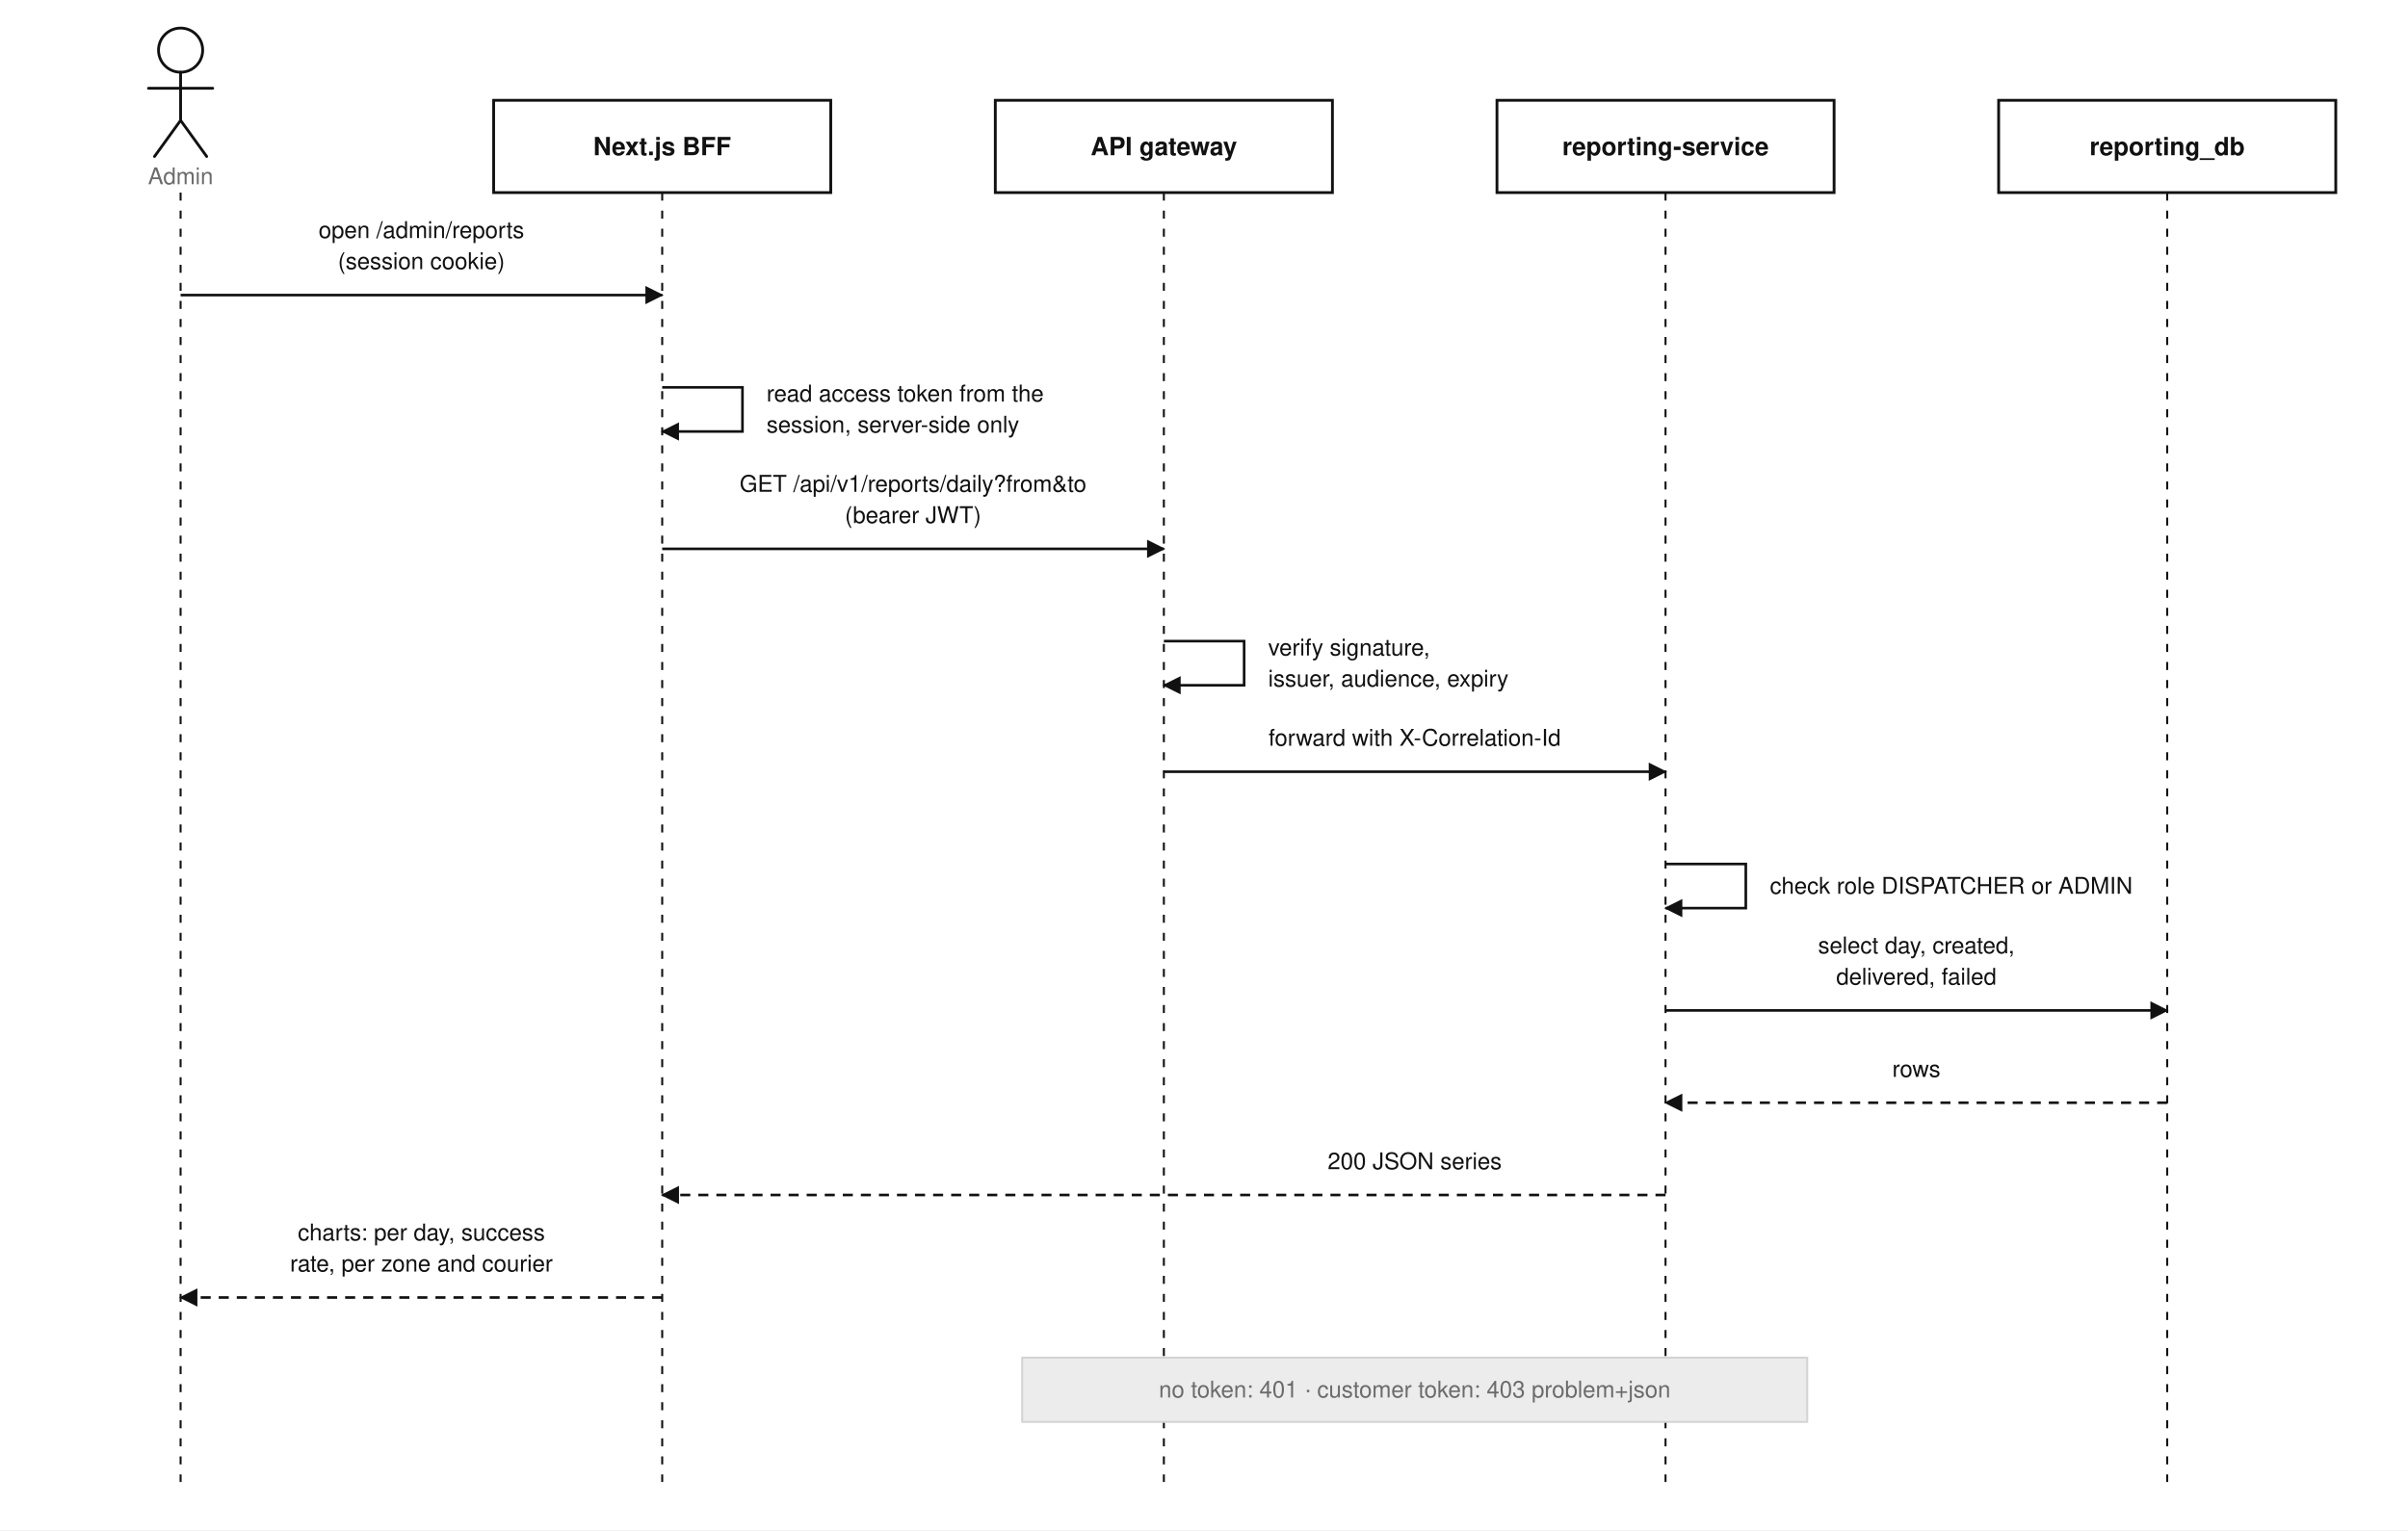
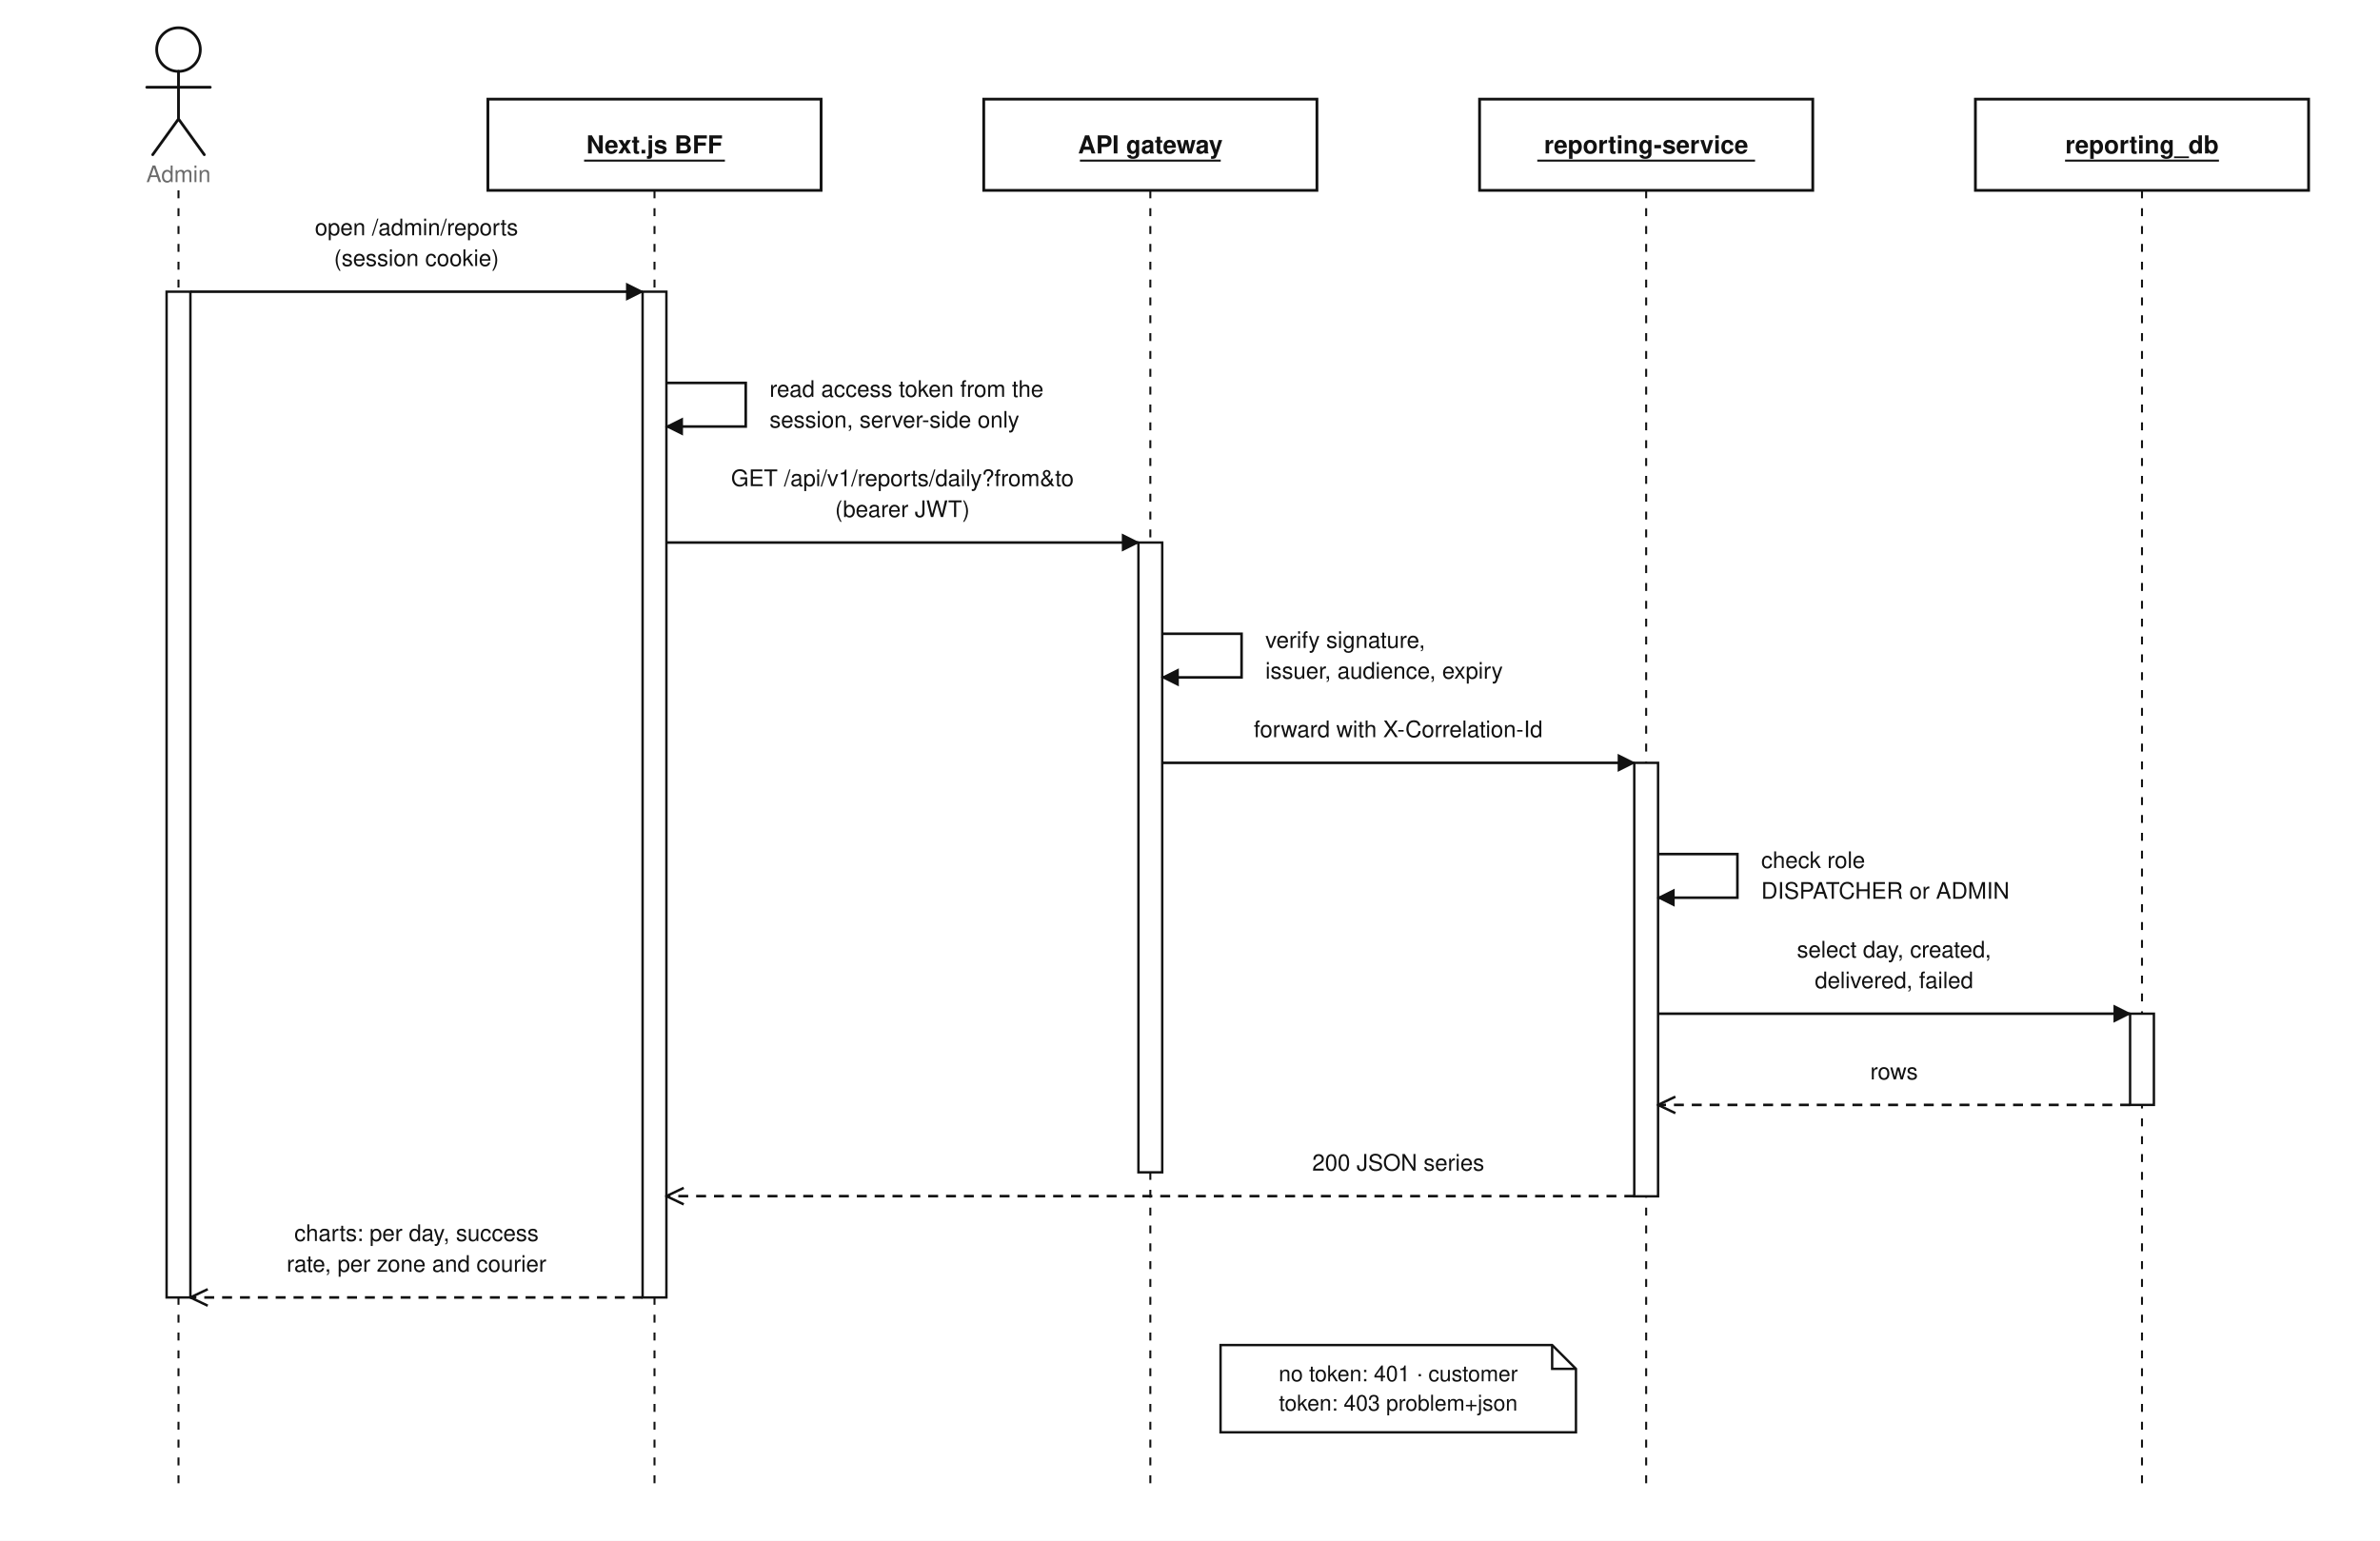
- <svg xmlns="http://www.w3.org/2000/svg" viewBox="0 0 1200 762.775" width="1200" height="762.775" role="img" aria-label="Sequence: an admin opens the reports dashboard">
+ <svg xmlns="http://www.w3.org/2000/svg" viewBox="0 0 1200 777" width="1200" height="777" role="img" aria-label="Sequence: an admin opens the reports dashboard">
  <defs>
    <marker id="a" viewBox="0 0 10 10" refX="9.2" refY="5" markerWidth="7" markerHeight="7" orient="auto-start-reverse">
      <path d="M0 0 L10 5 L0 10 z" fill="#111111" />
    </marker>
    <marker id="o" viewBox="0 0 10 10" refX="9.2" refY="5" markerWidth="8" markerHeight="8" orient="auto-start-reverse">
      <path d="M0.5 0.5 L9.5 5 L0.5 9.5 z" fill="#ffffff" stroke="#111111" stroke-width="1.2" />
    </marker>
    <marker id="v" viewBox="0 0 10 10" refX="9.4" refY="5" markerWidth="8" markerHeight="8" orient="auto-start-reverse">
      <path d="M1 1 L9.4 5 L1 9" fill="none" stroke="#111111" stroke-width="1.2" />
    </marker>
    <marker id="one" viewBox="0 0 16 16" refX="16" refY="8" markerWidth="16" markerHeight="16" markerUnits="userSpaceOnUse" orient="auto-start-reverse">
      <path d="M8 2 V14 M12 2 V14" fill="none" stroke="#111111" stroke-width="1.3" />
    </marker>
    <marker id="many" viewBox="0 0 16 16" refX="16" refY="8" markerWidth="16" markerHeight="16" markerUnits="userSpaceOnUse" orient="auto-start-reverse">
      <path d="M8 8 L16 1 M8 8 L16 8 M8 8 L16 15" fill="none" stroke="#111111" stroke-width="1.3" />
      <circle cx="4" cy="8" r="3" fill="#ffffff" stroke="#111111" stroke-width="1.3" />
    </marker>
+     <marker id="zeroone" viewBox="0 0 16 16" refX="16" refY="8" markerWidth="16" markerHeight="16" markerUnits="userSpaceOnUse" orient="auto-start-reverse">
+       <path d="M12 2 V14" fill="none" stroke="#111111" stroke-width="1.3" />
+       <circle cx="5" cy="8" r="3" fill="#ffffff" stroke="#111111" stroke-width="1.3" />
+     </marker>
+     <marker id="od" viewBox="0 0 22 12" refX="21.5" refY="6" markerWidth="22" markerHeight="12" markerUnits="userSpaceOnUse" orient="auto-start-reverse">
+       <path d="M0.5 6 L11 0.7 L21.5 6 L11 11.3 z" fill="#ffffff" stroke="#111111" stroke-width="1.2" />
+     </marker>
+     <marker id="fd" viewBox="0 0 22 12" refX="21.5" refY="6" markerWidth="22" markerHeight="12" markerUnits="userSpaceOnUse" orient="auto-start-reverse">
+       <path d="M0.5 6 L11 0.7 L21.5 6 L11 11.3 z" fill="#111111" stroke="#111111" stroke-width="1.2" />
+     </marker>
  </defs>
-   <rect width="1200" height="762.775" fill="#ffffff" />
-   <line x1="90" y1="96" x2="90" y2="738.775" stroke="#111111" stroke-width="1" stroke-dasharray="4 5" />
-   <line x1="330" y1="96" x2="330" y2="738.775" stroke="#111111" stroke-width="1" stroke-dasharray="4 5" />
-   <line x1="580" y1="96" x2="580" y2="738.775" stroke="#111111" stroke-width="1" stroke-dasharray="4 5" />
-   <line x1="830" y1="96" x2="830" y2="738.775" stroke="#111111" stroke-width="1" stroke-dasharray="4 5" />
-   <line x1="1080" y1="96" x2="1080" y2="738.775" stroke="#111111" stroke-width="1" stroke-dasharray="4 5" />
+   <rect width="1200" height="777" fill="#ffffff" />
+   <line x1="90" y1="96" x2="90" y2="752.3" stroke="#111111" stroke-width="1" stroke-dasharray="4 5" />
+   <line x1="330" y1="96" x2="330" y2="752.3" stroke="#111111" stroke-width="1" stroke-dasharray="4 5" />
+   <line x1="580" y1="96" x2="580" y2="752.3" stroke="#111111" stroke-width="1" stroke-dasharray="4 5" />
+   <line x1="830" y1="96" x2="830" y2="752.3" stroke="#111111" stroke-width="1" stroke-dasharray="4 5" />
+   <line x1="1080" y1="96" x2="1080" y2="752.3" stroke="#111111" stroke-width="1" stroke-dasharray="4 5" />
+   <rect x="84" y="147.1" width="12" height="507.2" fill="#ffffff" stroke="#111111" stroke-width="1.2" />
+   <rect x="324" y="147.1" width="12" height="507.2" fill="#ffffff" stroke="#111111" stroke-width="1.2" />
+   <rect x="574" y="273.6" width="12" height="317.6" fill="#ffffff" stroke="#111111" stroke-width="1.2" />
+   <rect x="824" y="384.7" width="12" height="218.6" fill="#ffffff" stroke="#111111" stroke-width="1.2" />
+   <rect x="1074" y="511.2" width="12" height="46.0" fill="#ffffff" stroke="#111111" stroke-width="1.2" />
+   <path d="M96.0 147.1 L324.0 147.1" fill="none" stroke="#111111" stroke-width="1.3" marker-end="url(#a)" />
+   <path d="M336.0 193.1 L376.0 193.1 L376.0 215.1 L336.0 215.1" fill="none" stroke="#111111" stroke-width="1.3" marker-end="url(#a)" />
+   <path d="M336.0 273.6 L574.0 273.6" fill="none" stroke="#111111" stroke-width="1.3" marker-end="url(#a)" />
+   <path d="M586.0 319.6 L626.0 319.6 L626.0 341.6 L586.0 341.6" fill="none" stroke="#111111" stroke-width="1.3" marker-end="url(#a)" />
+   <path d="M586.0 384.7 L824.0 384.7" fill="none" stroke="#111111" stroke-width="1.3" marker-end="url(#a)" />
+   <path d="M836.0 430.7 L876.0 430.7 L876.0 452.7 L836.0 452.7" fill="none" stroke="#111111" stroke-width="1.3" marker-end="url(#a)" />
+   <path d="M836.0 511.2 L1074.0 511.2" fill="none" stroke="#111111" stroke-width="1.3" marker-end="url(#a)" />
+   <path d="M1074.0 557.2 L836.0 557.2" fill="none" stroke="#111111" stroke-width="1.3" stroke-dasharray="5 4" marker-end="url(#v)" />
+   <path d="M824.0 603.2 L336.0 603.2" fill="none" stroke="#111111" stroke-width="1.3" stroke-dasharray="5 4" marker-end="url(#v)" />
+   <path d="M324.0 654.3 L96.0 654.3" fill="none" stroke="#111111" stroke-width="1.3" stroke-dasharray="5 4" marker-end="url(#v)" />
  <circle cx="90" cy="25" r="11" fill="#ffffff" stroke="#111111" stroke-width="1.4" />
  <path d="M90 36 V60 M74 44 H106 M90 60 l-13 18 M90 60 l13 18" fill="none" stroke="#111111" stroke-width="1.4" stroke-linecap="round" />
  <text x="90.0" y="88.0" font-size="11.5" font-weight="400" fill="#6b6b6b" text-anchor="middle" dominant-baseline="middle" font-family="Segoe UI, Helvetica Neue, Helvetica, Arial, sans-serif">Admin</text>
  <rect x="246.0" y="50" width="168" height="46" fill="#ffffff" stroke="#111111" stroke-width="1.4" />
  <text x="330.0" y="73.0" font-size="12.5" font-weight="600" fill="#111111" text-anchor="middle" dominant-baseline="middle" font-family="Segoe UI, Helvetica Neue, Helvetica, Arial, sans-serif">Next.js BFF</text>
+   <line x1="294.5" y1="81.0" x2="365.5" y2="81.0" stroke="#111111" stroke-width="1" />
  <rect x="496.0" y="50" width="168" height="46" fill="#ffffff" stroke="#111111" stroke-width="1.4" />
  <text x="580.0" y="73.0" font-size="12.5" font-weight="600" fill="#111111" text-anchor="middle" dominant-baseline="middle" font-family="Segoe UI, Helvetica Neue, Helvetica, Arial, sans-serif">API gateway</text>
+   <line x1="544.5" y1="81.0" x2="615.5" y2="81.0" stroke="#111111" stroke-width="1" />
  <rect x="746.0" y="50" width="168" height="46" fill="#ffffff" stroke="#111111" stroke-width="1.4" />
  <text x="830.0" y="73.0" font-size="12.5" font-weight="600" fill="#111111" text-anchor="middle" dominant-baseline="middle" font-family="Segoe UI, Helvetica Neue, Helvetica, Arial, sans-serif">reporting-service</text>
+   <line x1="775.1" y1="81.0" x2="884.9" y2="81.0" stroke="#111111" stroke-width="1" />
  <rect x="996.0" y="50" width="168" height="46" fill="#ffffff" stroke="#111111" stroke-width="1.4" />
  <text x="1080.0" y="73.0" font-size="12.5" font-weight="600" fill="#111111" text-anchor="middle" dominant-baseline="middle" font-family="Segoe UI, Helvetica Neue, Helvetica, Arial, sans-serif">reporting_db</text>
-   <path d="M90.0 147.1 L330.0 147.1" fill="none" stroke="#111111" stroke-width="1.3" marker-end="url(#a)" />
+   <line x1="1041.2" y1="81.0" x2="1118.8" y2="81.0" stroke="#111111" stroke-width="1" />
  <rect x="147.2" y="104.0" width="125.6" height="37.0" fill="#ffffff" />
  <text x="210.0" y="114.8" font-size="11.5" font-weight="400" fill="#111111" text-anchor="middle" dominant-baseline="middle" font-family="Segoe UI, Helvetica Neue, Helvetica, Arial, sans-serif">open /admin/reports</text>
  <text x="210.0" y="130.3" font-size="11.5" font-weight="400" fill="#111111" text-anchor="middle" dominant-baseline="middle" font-family="Segoe UI, Helvetica Neue, Helvetica, Arial, sans-serif">(session cookie)</text>
-   <path d="M330.0 193.1 L370.0 193.1 L370.0 215.1 L330.0 215.1" fill="none" stroke="#111111" stroke-width="1.3" marker-end="url(#a)" />
-   <rect x="376.0" y="185.5" width="167.5" height="37.0" fill="#ffffff" />
-   <text x="382.0" y="196.3" font-size="11.5" font-weight="400" fill="#111111" text-anchor="start" dominant-baseline="middle" font-family="Segoe UI, Helvetica Neue, Helvetica, Arial, sans-serif">read access token from the</text>
-   <text x="382.0" y="211.8" font-size="11.5" font-weight="400" fill="#111111" text-anchor="start" dominant-baseline="middle" font-family="Segoe UI, Helvetica Neue, Helvetica, Arial, sans-serif">session, server-side only</text>
-   <path d="M330.0 273.6 L580.0 273.6" fill="none" stroke="#111111" stroke-width="1.3" marker-end="url(#a)" />
+   <rect x="382.0" y="185.5" width="167.5" height="37.0" fill="#ffffff" />
+   <text x="388.0" y="196.3" font-size="11.5" font-weight="400" fill="#111111" text-anchor="start" dominant-baseline="middle" font-family="Segoe UI, Helvetica Neue, Helvetica, Arial, sans-serif">read access token from the</text>
+   <text x="388.0" y="211.8" font-size="11.5" font-weight="400" fill="#111111" text-anchor="start" dominant-baseline="middle" font-family="Segoe UI, Helvetica Neue, Helvetica, Arial, sans-serif">session, server-side only</text>
  <rect x="350.3" y="230.6" width="209.3" height="37.0" fill="#ffffff" />
  <text x="455.0" y="241.3" font-size="11.5" font-weight="400" fill="#111111" text-anchor="middle" dominant-baseline="middle" font-family="Segoe UI, Helvetica Neue, Helvetica, Arial, sans-serif">GET /api/v1/reports/daily?from&amp;to</text>
  <text x="455.0" y="256.9" font-size="11.5" font-weight="400" fill="#111111" text-anchor="middle" dominant-baseline="middle" font-family="Segoe UI, Helvetica Neue, Helvetica, Arial, sans-serif">(bearer JWT)</text>
-   <path d="M580.0 319.6 L620.0 319.6 L620.0 341.6 L580.0 341.6" fill="none" stroke="#111111" stroke-width="1.3" marker-end="url(#a)" />
-   <rect x="626.0" y="312.1" width="155.5" height="37.0" fill="#ffffff" />
-   <text x="632.0" y="322.9" font-size="11.5" font-weight="400" fill="#111111" text-anchor="start" dominant-baseline="middle" font-family="Segoe UI, Helvetica Neue, Helvetica, Arial, sans-serif">verify signature,</text>
-   <text x="632.0" y="338.4" font-size="11.5" font-weight="400" fill="#111111" text-anchor="start" dominant-baseline="middle" font-family="Segoe UI, Helvetica Neue, Helvetica, Arial, sans-serif">issuer, audience, expiry</text>
-   <path d="M580.0 384.7 L830.0 384.7" fill="none" stroke="#111111" stroke-width="1.3" marker-end="url(#a)" />
+   <rect x="632.0" y="312.1" width="155.5" height="37.0" fill="#ffffff" />
+   <text x="638.0" y="322.9" font-size="11.5" font-weight="400" fill="#111111" text-anchor="start" dominant-baseline="middle" font-family="Segoe UI, Helvetica Neue, Helvetica, Arial, sans-serif">verify signature,</text>
+   <text x="638.0" y="338.4" font-size="11.5" font-weight="400" fill="#111111" text-anchor="start" dominant-baseline="middle" font-family="Segoe UI, Helvetica Neue, Helvetica, Arial, sans-serif">issuer, audience, expiry</text>
  <rect x="612.3" y="357.1" width="185.4" height="21.5" fill="#ffffff" />
  <text x="705.0" y="367.9" font-size="11.5" font-weight="400" fill="#111111" text-anchor="middle" dominant-baseline="middle" font-family="Segoe UI, Helvetica Neue, Helvetica, Arial, sans-serif">forward with X-Correlation-Id</text>
-   <path d="M830.0 430.7 L870.0 430.7 L870.0 452.7 L830.0 452.7" fill="none" stroke="#111111" stroke-width="1.3" marker-end="url(#a)" />
-   <rect x="876.0" y="430.9" width="191.4" height="21.5" fill="#ffffff" />
-   <text x="882.0" y="441.7" font-size="11.5" font-weight="400" fill="#111111" text-anchor="start" dominant-baseline="middle" font-family="Segoe UI, Helvetica Neue, Helvetica, Arial, sans-serif">check role DISPATCHER or ADMIN</text>
-   <path d="M830.0 503.7 L1080.0 503.7" fill="none" stroke="#111111" stroke-width="1.3" marker-end="url(#a)" />
-   <rect x="889.2" y="460.7" width="131.6" height="37.0" fill="#ffffff" />
-   <text x="955.0" y="471.4" font-size="11.5" font-weight="400" fill="#111111" text-anchor="middle" dominant-baseline="middle" font-family="Segoe UI, Helvetica Neue, Helvetica, Arial, sans-serif">select day, created,</text>
-   <text x="955.0" y="487.0" font-size="11.5" font-weight="400" fill="#111111" text-anchor="middle" dominant-baseline="middle" font-family="Segoe UI, Helvetica Neue, Helvetica, Arial, sans-serif">delivered, failed</text>
-   <path d="M1080.0 549.7 L830.0 549.7" fill="none" stroke="#111111" stroke-width="1.3" stroke-dasharray="5 4" marker-end="url(#a)" />
-   <rect x="937.0" y="522.2" width="35.9" height="21.5" fill="#ffffff" />
-   <text x="955.0" y="533.0" font-size="11.5" font-weight="400" fill="#111111" text-anchor="middle" dominant-baseline="middle" font-family="Segoe UI, Helvetica Neue, Helvetica, Arial, sans-serif">rows</text>
-   <path d="M830.0 595.7 L330.0 595.7" fill="none" stroke="#111111" stroke-width="1.3" stroke-dasharray="5 4" marker-end="url(#a)" />
-   <rect x="654.1" y="568.2" width="101.7" height="21.5" fill="#ffffff" />
-   <text x="705.0" y="579.0" font-size="11.5" font-weight="400" fill="#111111" text-anchor="middle" dominant-baseline="middle" font-family="Segoe UI, Helvetica Neue, Helvetica, Arial, sans-serif">200 JSON series</text>
-   <path d="M330.0 646.8 L90.0 646.8" fill="none" stroke="#111111" stroke-width="1.3" stroke-dasharray="5 4" marker-end="url(#a)" />
-   <rect x="126.3" y="603.7" width="167.5" height="37.0" fill="#ffffff" />
-   <text x="210.0" y="614.5" font-size="11.5" font-weight="400" fill="#111111" text-anchor="middle" dominant-baseline="middle" font-family="Segoe UI, Helvetica Neue, Helvetica, Arial, sans-serif">charts: per day, success</text>
-   <text x="210.0" y="630.0" font-size="11.5" font-weight="400" fill="#111111" text-anchor="middle" dominant-baseline="middle" font-family="Segoe UI, Helvetica Neue, Helvetica, Arial, sans-serif">rate, per zone and courier</text>
-   <rect x="509.4" y="676.8" width="391.2" height="32" fill="#ececec" stroke="#d4d4d4" stroke-width="1" />
-   <text x="705.0" y="692.8" font-size="11.5" font-weight="400" fill="#6b6b6b" text-anchor="middle" dominant-baseline="middle" font-family="Segoe UI, Helvetica Neue, Helvetica, Arial, sans-serif">no token: 401   ·   customer token: 403 problem+json</text>
+   <rect x="882.0" y="423.1" width="125.6" height="37.0" fill="#ffffff" />
+   <text x="888.0" y="433.9" font-size="11.5" font-weight="400" fill="#111111" text-anchor="start" dominant-baseline="middle" font-family="Segoe UI, Helvetica Neue, Helvetica, Arial, sans-serif">check role</text>
+   <text x="888.0" y="449.4" font-size="11.5" font-weight="400" fill="#111111" text-anchor="start" dominant-baseline="middle" font-family="Segoe UI, Helvetica Neue, Helvetica, Arial, sans-serif">DISPATCHER or ADMIN</text>
+   <rect x="889.2" y="468.2" width="131.6" height="37.0" fill="#ffffff" />
+   <text x="955.0" y="479.0" font-size="11.5" font-weight="400" fill="#111111" text-anchor="middle" dominant-baseline="middle" font-family="Segoe UI, Helvetica Neue, Helvetica, Arial, sans-serif">select day, created,</text>
+   <text x="955.0" y="494.5" font-size="11.5" font-weight="400" fill="#111111" text-anchor="middle" dominant-baseline="middle" font-family="Segoe UI, Helvetica Neue, Helvetica, Arial, sans-serif">delivered, failed</text>
+   <rect x="937.0" y="529.7" width="35.9" height="21.5" fill="#ffffff" />
+   <text x="955.0" y="540.5" font-size="11.5" font-weight="400" fill="#111111" text-anchor="middle" dominant-baseline="middle" font-family="Segoe UI, Helvetica Neue, Helvetica, Arial, sans-serif">rows</text>
+   <rect x="654.1" y="575.7" width="101.7" height="21.5" fill="#ffffff" />
+   <text x="705.0" y="586.5" font-size="11.5" font-weight="400" fill="#111111" text-anchor="middle" dominant-baseline="middle" font-family="Segoe UI, Helvetica Neue, Helvetica, Arial, sans-serif">200 JSON series</text>
+   <rect x="126.3" y="611.2" width="167.5" height="37.0" fill="#ffffff" />
+   <text x="210.0" y="622.0" font-size="11.5" font-weight="400" fill="#111111" text-anchor="middle" dominant-baseline="middle" font-family="Segoe UI, Helvetica Neue, Helvetica, Arial, sans-serif">charts: per day, success</text>
+   <text x="210.0" y="637.5" font-size="11.5" font-weight="400" fill="#111111" text-anchor="middle" dominant-baseline="middle" font-family="Segoe UI, Helvetica Neue, Helvetica, Arial, sans-serif">rate, per zone and courier</text>
+   <path d="M615.4 678.3 H782.6 L794.6 690.3 V722.3 H615.4 Z" fill="#ffffff" stroke="#111111" stroke-width="1.2" />
+   <path d="M782.6 678.3 V690.3 H794.6" fill="none" stroke="#111111" stroke-width="1.2" />
+   <text x="705.0" y="692.9" font-size="11" font-weight="400" fill="#111111" text-anchor="middle" dominant-baseline="middle" font-family="Segoe UI, Helvetica Neue, Helvetica, Arial, sans-serif">no token: 401 · customer</text>
+   <text x="705.0" y="707.7" font-size="11" font-weight="400" fill="#111111" text-anchor="middle" dominant-baseline="middle" font-family="Segoe UI, Helvetica Neue, Helvetica, Arial, sans-serif">token: 403 problem+json</text>
</svg>
